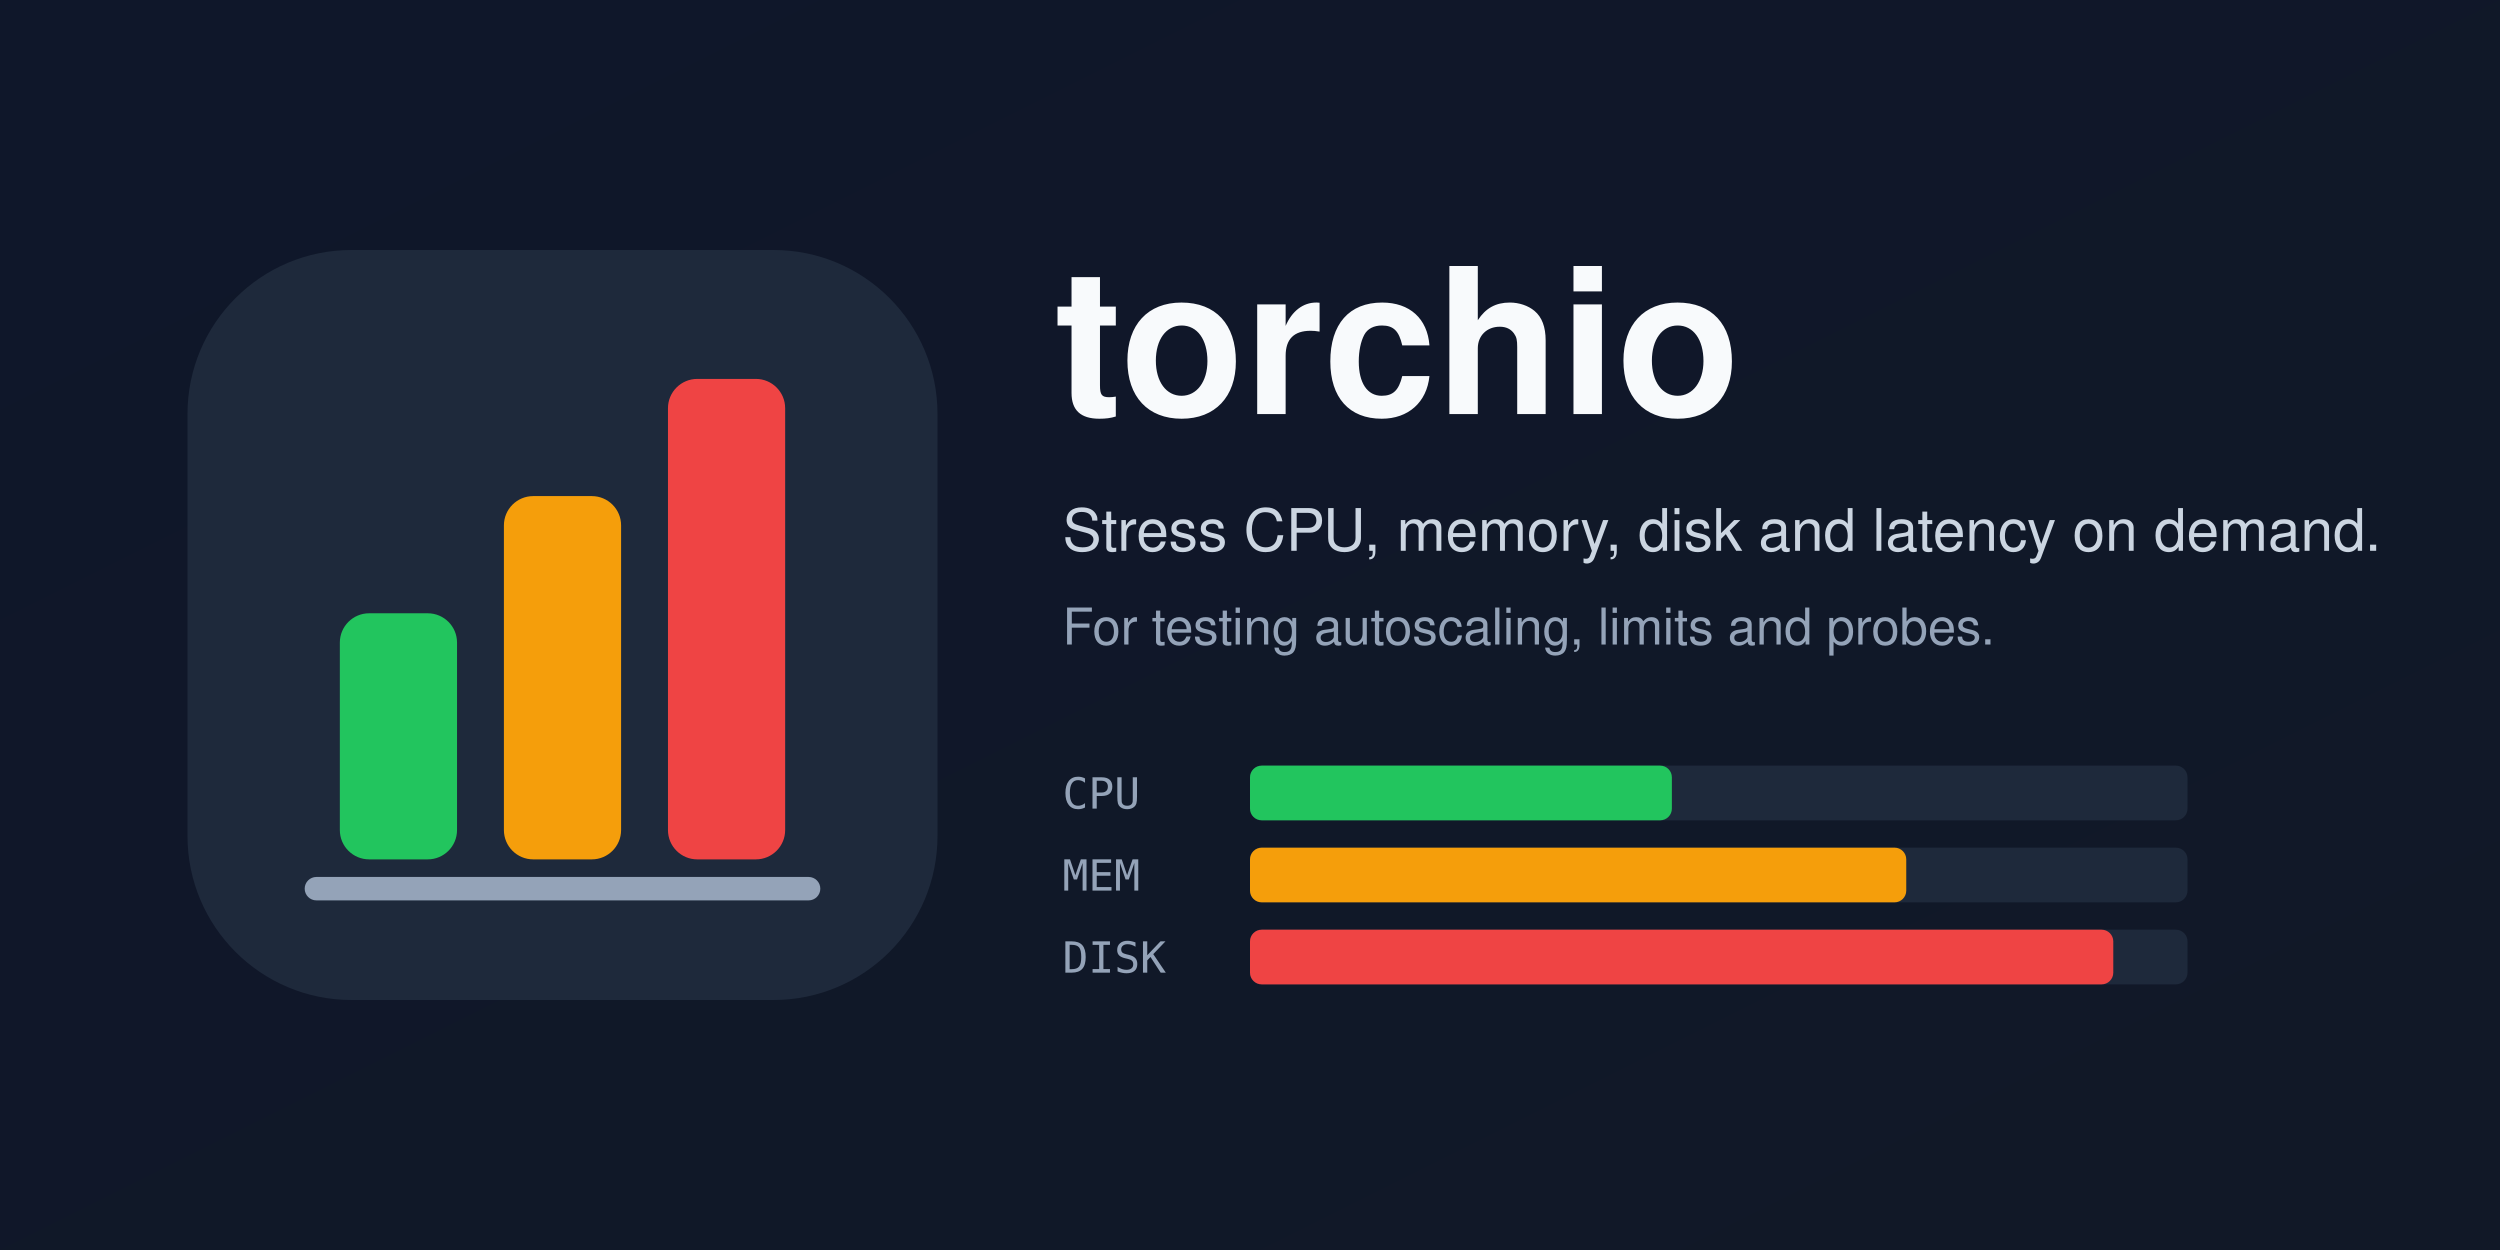
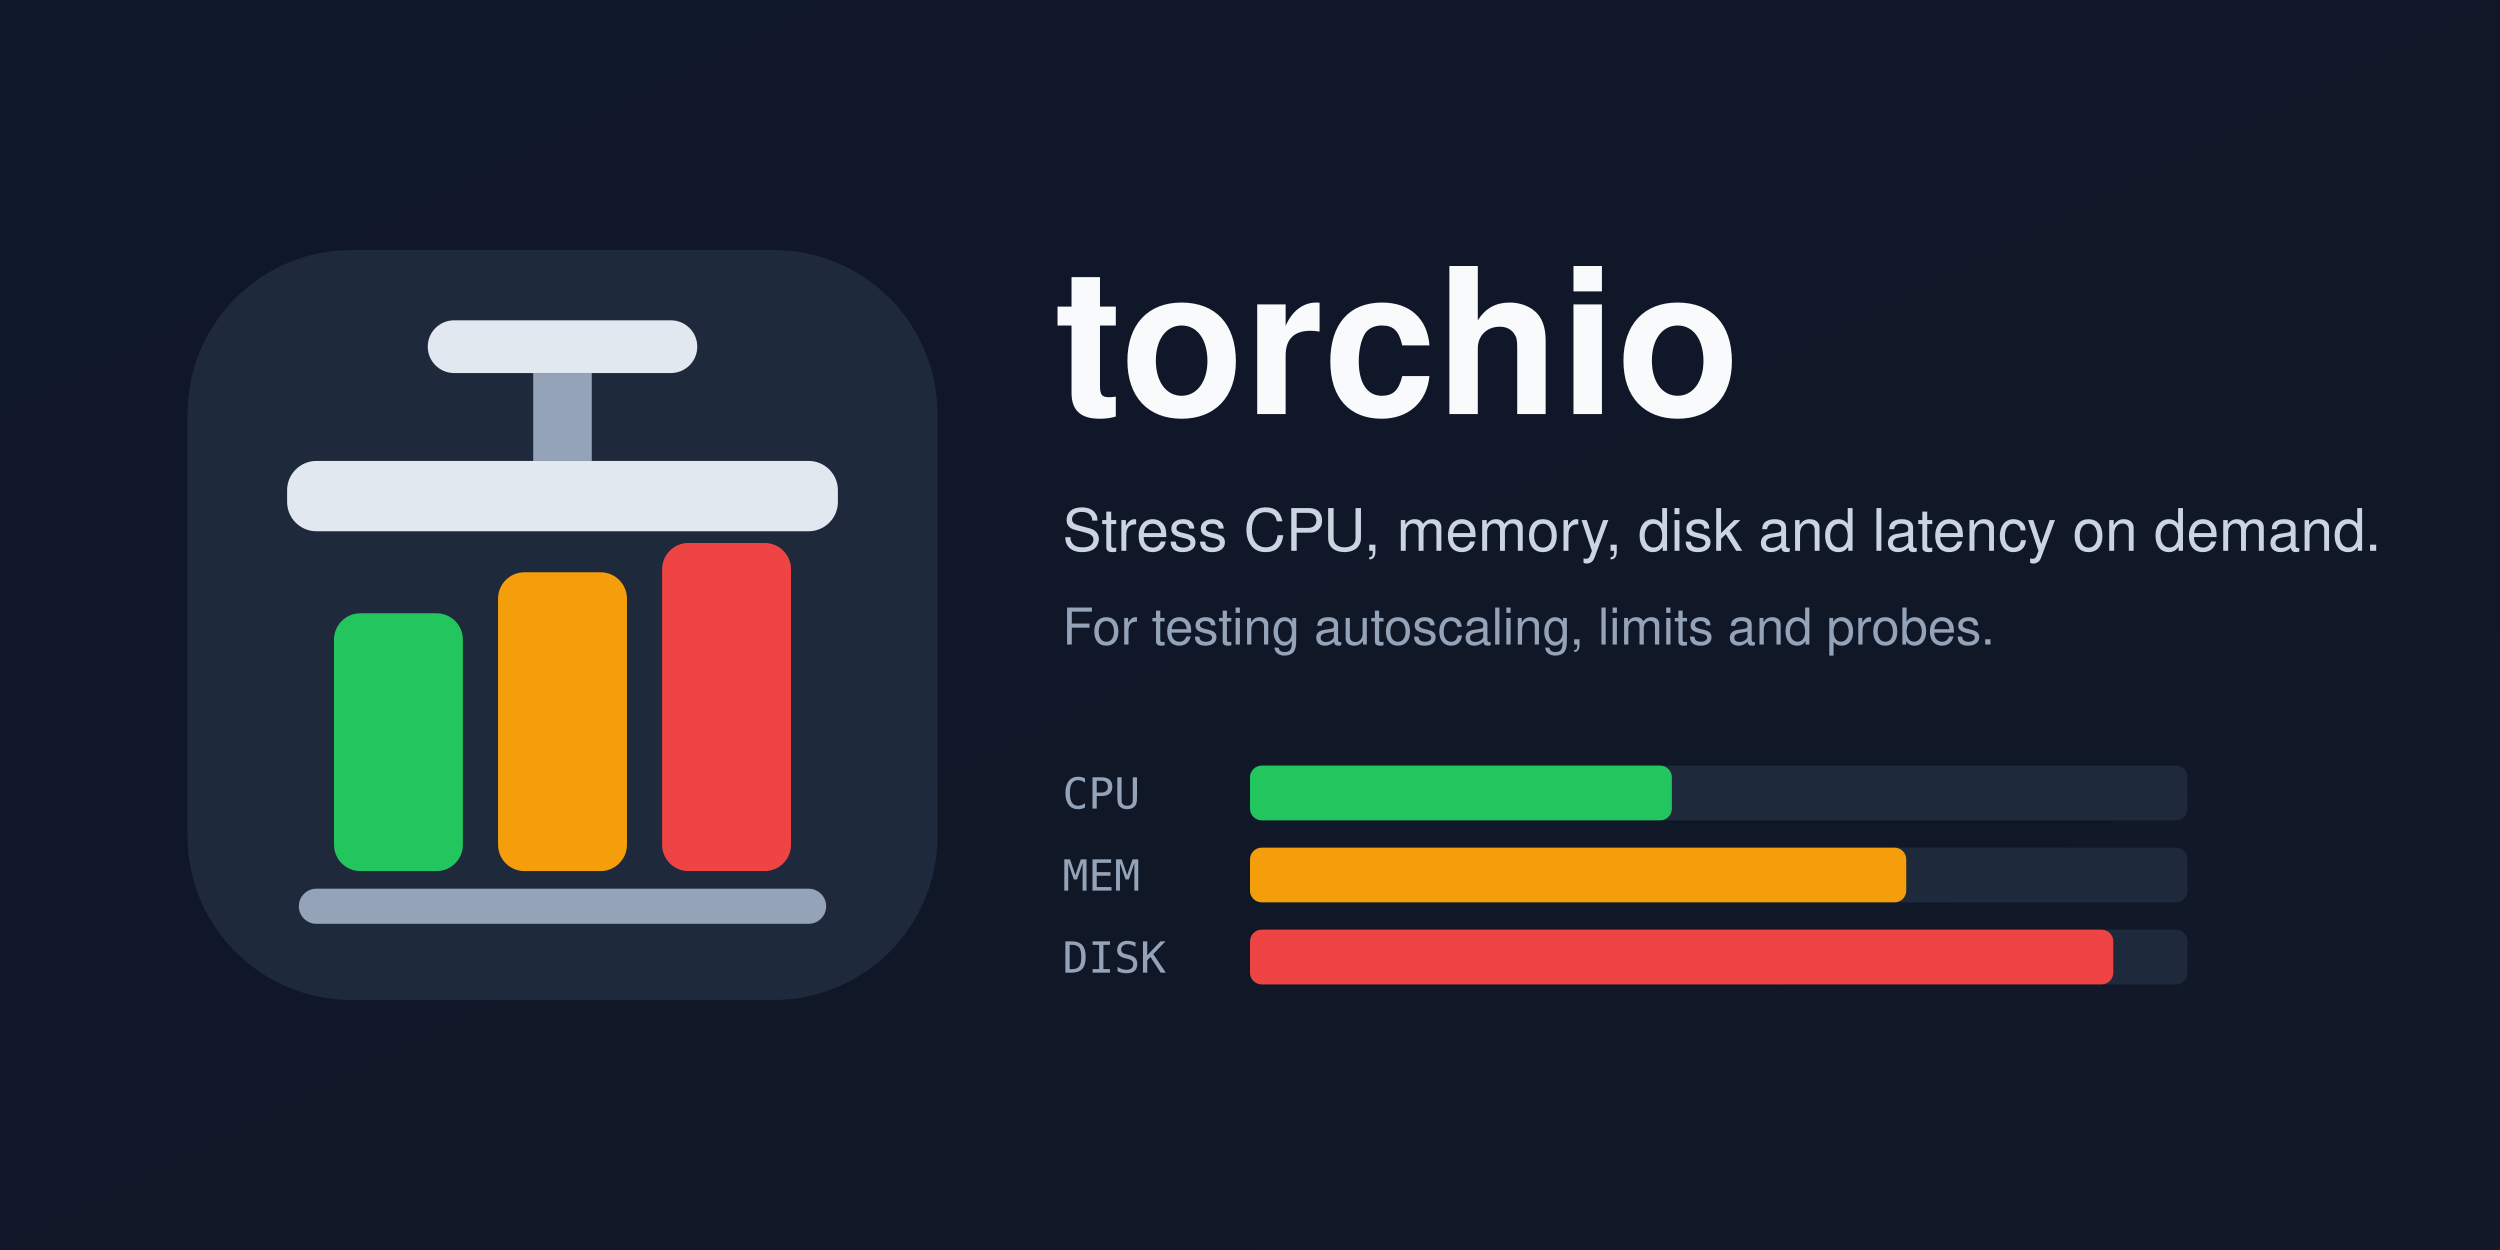
<svg xmlns="http://www.w3.org/2000/svg" viewBox="0 0 1280 640" width="1280" height="640">
  <defs>
    <linearGradient id="bg" x1="0" y1="0" x2="1" y2="1">
      <stop offset="0" stop-color="#0f172a" />
      <stop offset="1" stop-color="#111827" />
    </linearGradient>
  </defs>
  <rect width="1280" height="640" fill="url(#bg)" />
  <g transform="translate(96 128) scale(1.5)">
    <rect width="256" height="256" rx="56" fill="#1e293b" />
-     <rect x="52" y="124" width="40" height="84" rx="10" fill="#22c55e" />
-     <rect x="108" y="84" width="40" height="124" rx="10" fill="#f59e0b" />
-     <rect x="164" y="44" width="40" height="164" rx="10" fill="#ef4444" />
-     <rect x="40" y="214" width="176" height="8" rx="4" fill="#94a3b8" />
+     <rect x="82" y="24" width="92" height="18" rx="9" fill="#e2e8f0" />
+     <rect x="118" y="42" width="20" height="30" fill="#94a3b8" />
+     <rect x="34" y="72" width="188" height="24" rx="10" fill="#e2e8f0" />
+     <rect x="50" y="124" width="44" height="88" rx="9" fill="#22c55e" />
+     <rect x="106" y="110" width="44" height="102" rx="9" fill="#f59e0b" />
+     <rect x="162" y="100" width="44" height="112" rx="9" fill="#ef4444" />
+     <rect x="38" y="218" width="180" height="12" rx="6" fill="#94a3b8" />
  </g>
  <text x="540" y="212" font-family="system-ui, -apple-system, 'Segoe UI', Helvetica, Arial, sans-serif" font-size="104" font-weight="700" fill="#f8fafc">torchio</text>
  <text x="544" y="282" font-family="system-ui, -apple-system, 'Segoe UI', Helvetica, Arial, sans-serif" font-size="30" fill="#cbd5e1">Stress CPU, memory, disk and latency on demand.</text>
  <text x="544" y="330" font-family="system-ui, -apple-system, 'Segoe UI', Helvetica, Arial, sans-serif" font-size="26" fill="#94a3b8">For testing autoscaling, limits and probes.</text>
  <text x="544" y="414" font-family="ui-monospace, SFMono-Regular, Menlo, Consolas, monospace" font-size="22" fill="#94a3b8">CPU</text>
  <rect x="640" y="392" width="480" height="28" rx="6" fill="#1e293b" />
  <rect x="640" y="392" width="216" height="28" rx="6" fill="#22c55e" />
  <text x="544" y="456" font-family="ui-monospace, SFMono-Regular, Menlo, Consolas, monospace" font-size="22" fill="#94a3b8">MEM</text>
  <rect x="640" y="434" width="480" height="28" rx="6" fill="#1e293b" />
  <rect x="640" y="434" width="336" height="28" rx="6" fill="#f59e0b" />
  <text x="544" y="498" font-family="ui-monospace, SFMono-Regular, Menlo, Consolas, monospace" font-size="22" fill="#94a3b8">DISK</text>
  <rect x="640" y="476" width="480" height="28" rx="6" fill="#1e293b" />
  <rect x="640" y="476" width="442" height="28" rx="6" fill="#ef4444" />
</svg>
